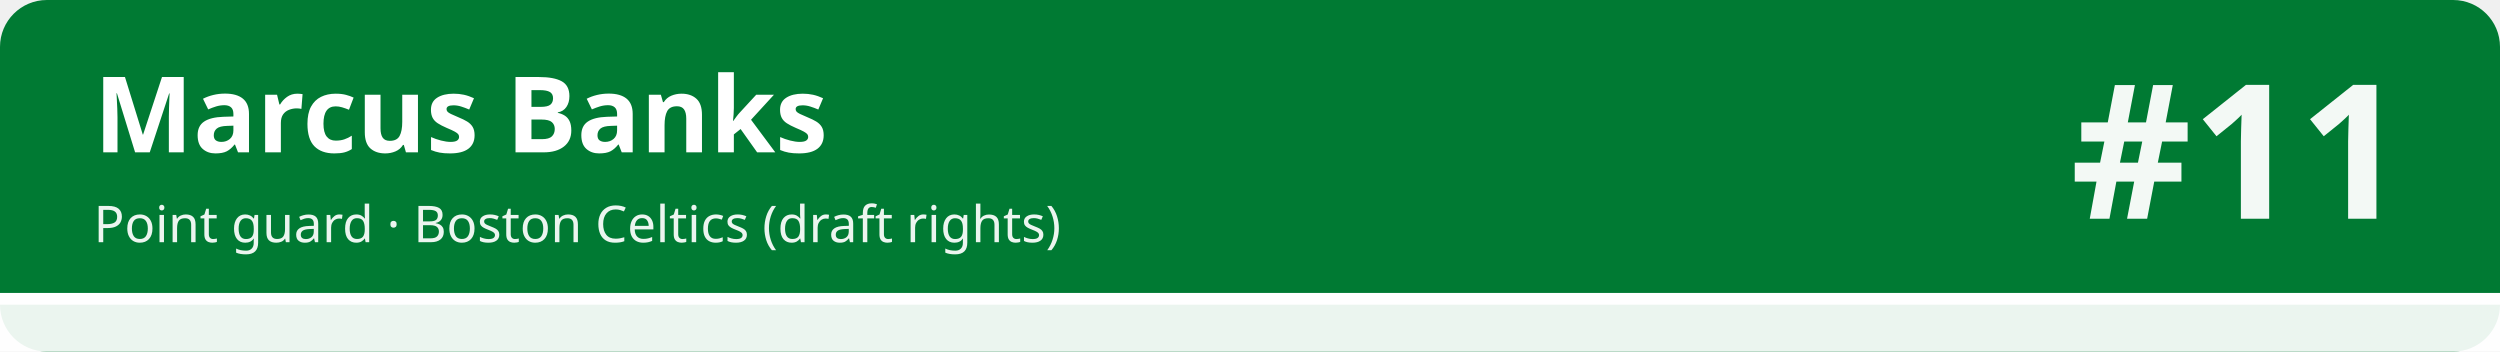
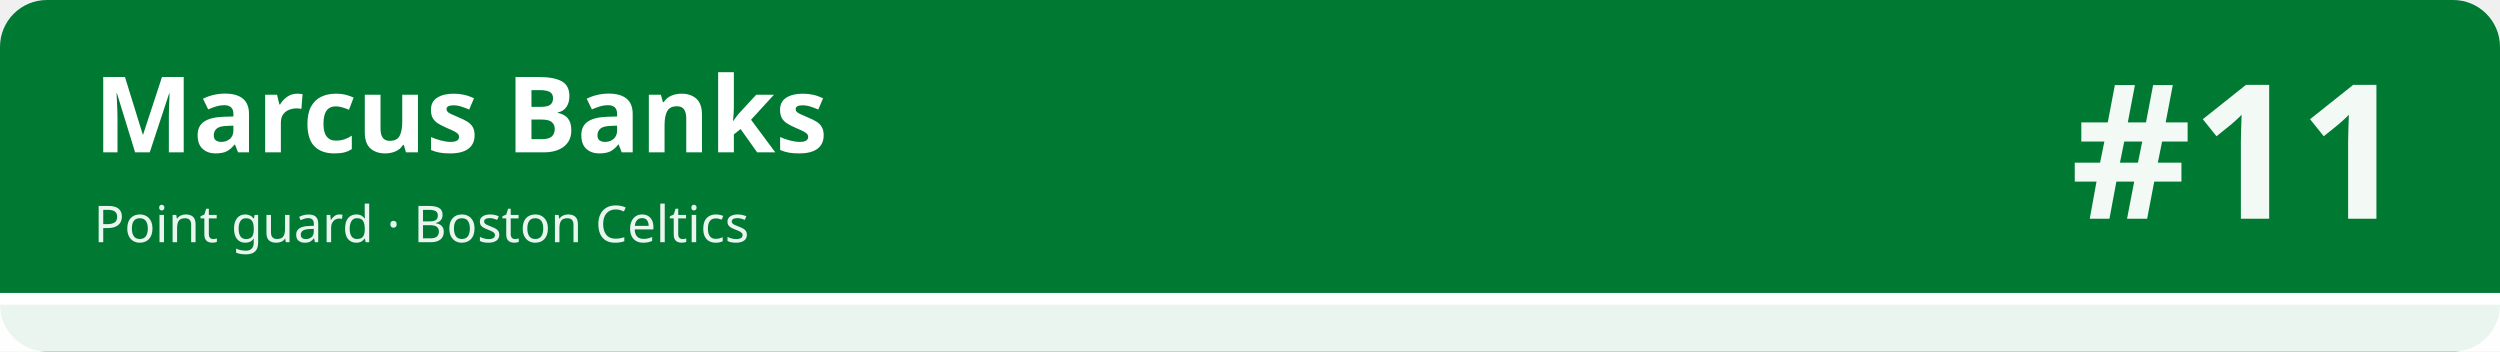
<svg xmlns="http://www.w3.org/2000/svg" width="1280" height="180" viewBox="0 0 1280 180" role="img" aria-labelledby="t d">
  <rect width="1280" height="180" rx="24" fill="#007a33" />
  <rect x="0" y="150" width="1280" height="30" fill="#ffffff" fill-opacity=".92" />
  <rect x="0" y="150" width="1280" height="6" fill="#ffffff" />
  <text x="48" y="78" font-family="sans-serif" font-size="54" font-weight="700" fill="#ffffff">Marcus Banks</text>
-   <text x="48" y="124" font-family="sans-serif" font-size="26" fill="#ffffff" fill-opacity=".92">Point guard · Boston Celtics (draft rights)</text>
+   <text x="48" y="124" font-family="sans-serif" font-size="26" fill="#ffffff" fill-opacity=".92">Point guard · Boston Celtics</text>
  <text x="1232" y="112" font-family="sans-serif" font-size="96" font-weight="800" fill="#ffffff" fill-opacity=".95" text-anchor="end">#11</text>
</svg>
